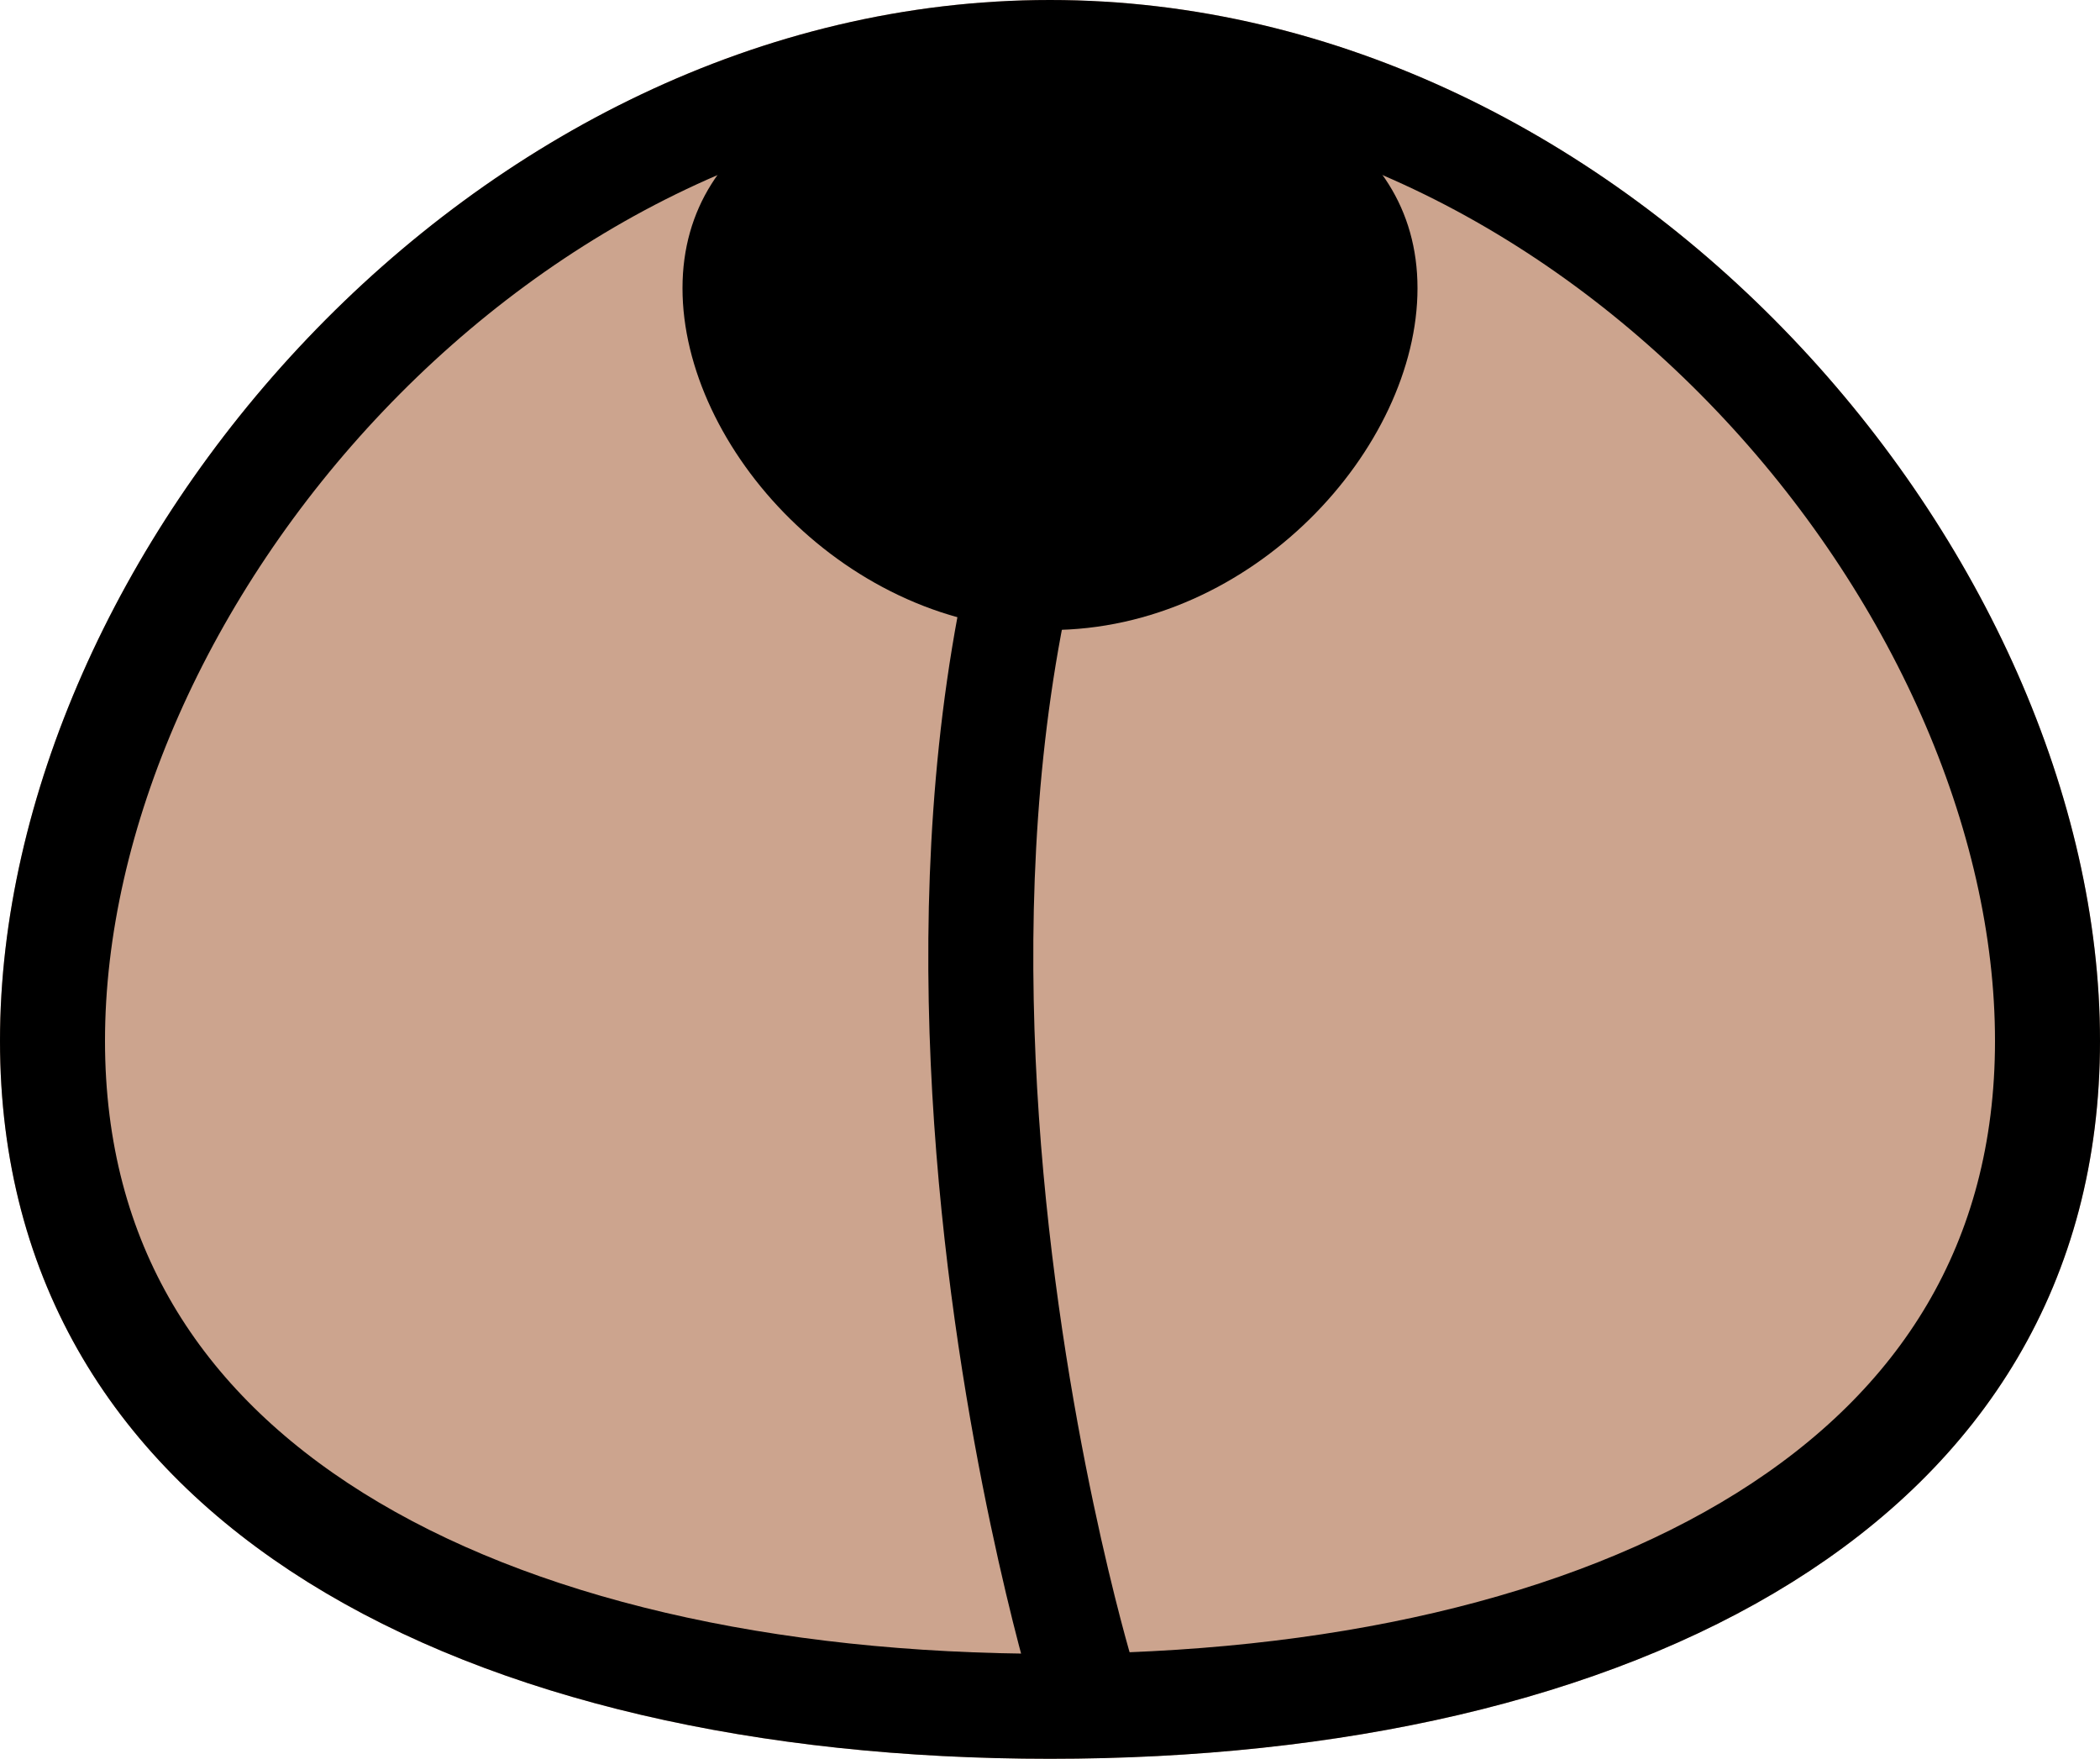
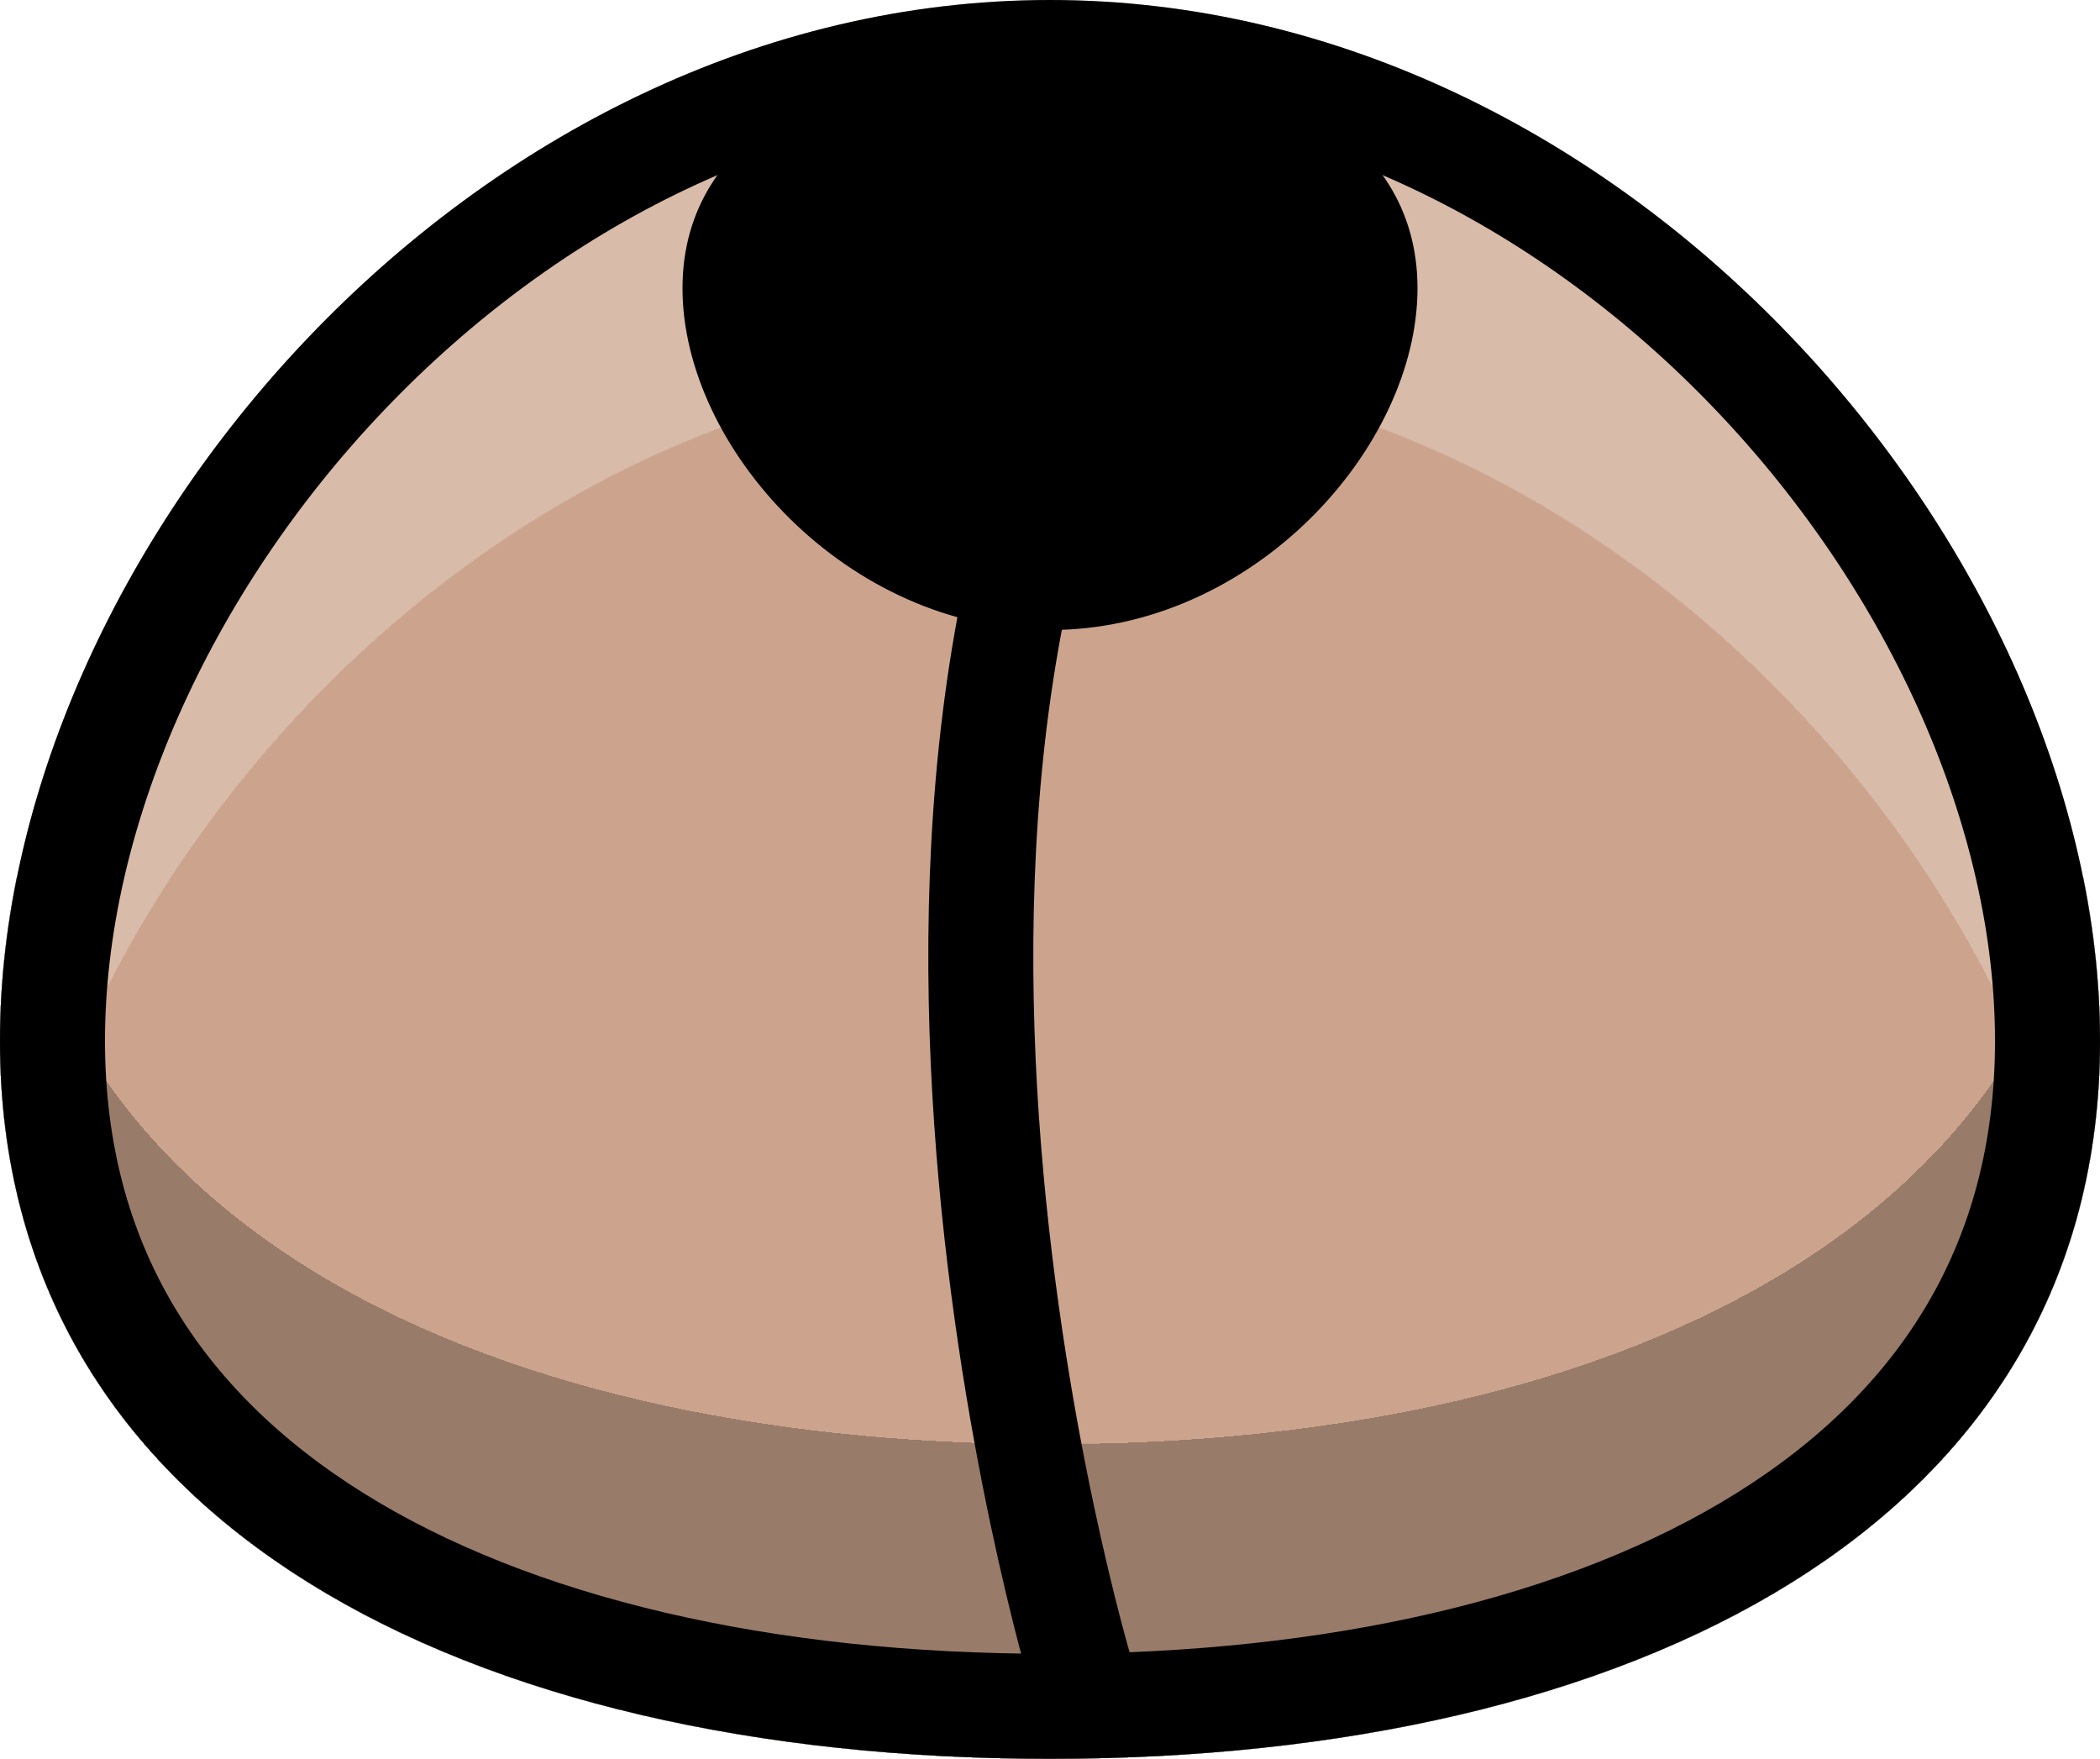
<svg xmlns="http://www.w3.org/2000/svg" width="320" height="268" viewBox="0 0 320 268" fill="none">
-   <path d="M320 158.603C320 232.609 248.366 268 160 268C71.634 268 0 232.609 0 158.603C0 84.597 71.634 0 160 0C248.366 0 320 84.597 320 158.603Z" fill="#CCA48E" data-colorable="muzzle" />
+   <g filter="url(#filter0_mouth-robot)">
+     <path d="M320 158.603C320 232.609 248.366 268 160 268C71.634 268 0 232.609 0 158.603C0 84.597 71.634 0 160 0C248.366 0 320 84.597 320 158.603Z" fill="#CCA48E" data-colorable="muzzle" />
+   </g>
  <path d="M160 8C201.568 8 239.579 27.915 267.344 57.066C295.173 86.285 312 124.042 312 158.604C312 192.528 295.797 217.456 268.896 234.271C241.641 251.307 203.282 260 160 260C116.718 260 78.359 251.307 51.103 234.271C24.203 217.456 8 192.528 8 158.604C8 124.042 24.827 86.285 52.656 57.066C80.421 27.915 118.432 8 160 8Z" stroke="black" stroke-width="16" />
  <path d="M183.626 24.343C119.934 106.748 164.802 255.223 164.802 255.223" stroke="black" stroke-width="16" stroke-linecap="round" />
  <path d="M104 43.921C104 19.621 129.072 8 160 8C190.928 8 216 19.621 216 43.921C216 68.222 190.928 96 160 96C129.072 96 104 68.222 104 43.921Z" fill="black" />
+   <defs>
+     <filter id="filter0_mouth-robot" x="0" y="0" width="320" height="268" filterUnits="userSpaceOnUse" color-interpolation-filters="sRGB">
+       <feFlood flood-opacity="0" result="BackgroundImageFix" />
+       <feBlend mode="normal" in="SourceGraphic" in2="BackgroundImageFix" result="shape" />
+       <feColorMatrix in="SourceAlpha" type="matrix" values="0 0 0 0 0 0 0 0 0 0 0 0 0 0 0 0 0 0 127 0" result="hardAlpha" />
+       <feOffset dy="56" />
+       <feComposite in2="hardAlpha" operator="arithmetic" k2="-1" k3="1" />
+       <feColorMatrix type="matrix" values="0 0 0 0 1 0 0 0 0 1 0 0 0 0 1 0 0 0 0.25 0" />
+       <feBlend mode="normal" in2="shape" result="effect1_innerShadow_207_2872" />
+       <feColorMatrix in="SourceAlpha" type="matrix" values="0 0 0 0 0 0 0 0 0 0 0 0 0 0 0 0 0 0 127 0" result="hardAlpha" />
+       <feOffset dy="-48" />
+       <feComposite in2="hardAlpha" operator="arithmetic" k2="-1" k3="1" />
+       <feColorMatrix type="matrix" values="0 0 0 0 0 0 0 0 0 0 0 0 0 0 0 0 0 0 0.25 0" />
+       <feBlend mode="normal" in2="effect1_innerShadow_207_2872" result="effect2_innerShadow_207_2872" />
+     </filter>
+   </defs>
</svg>
